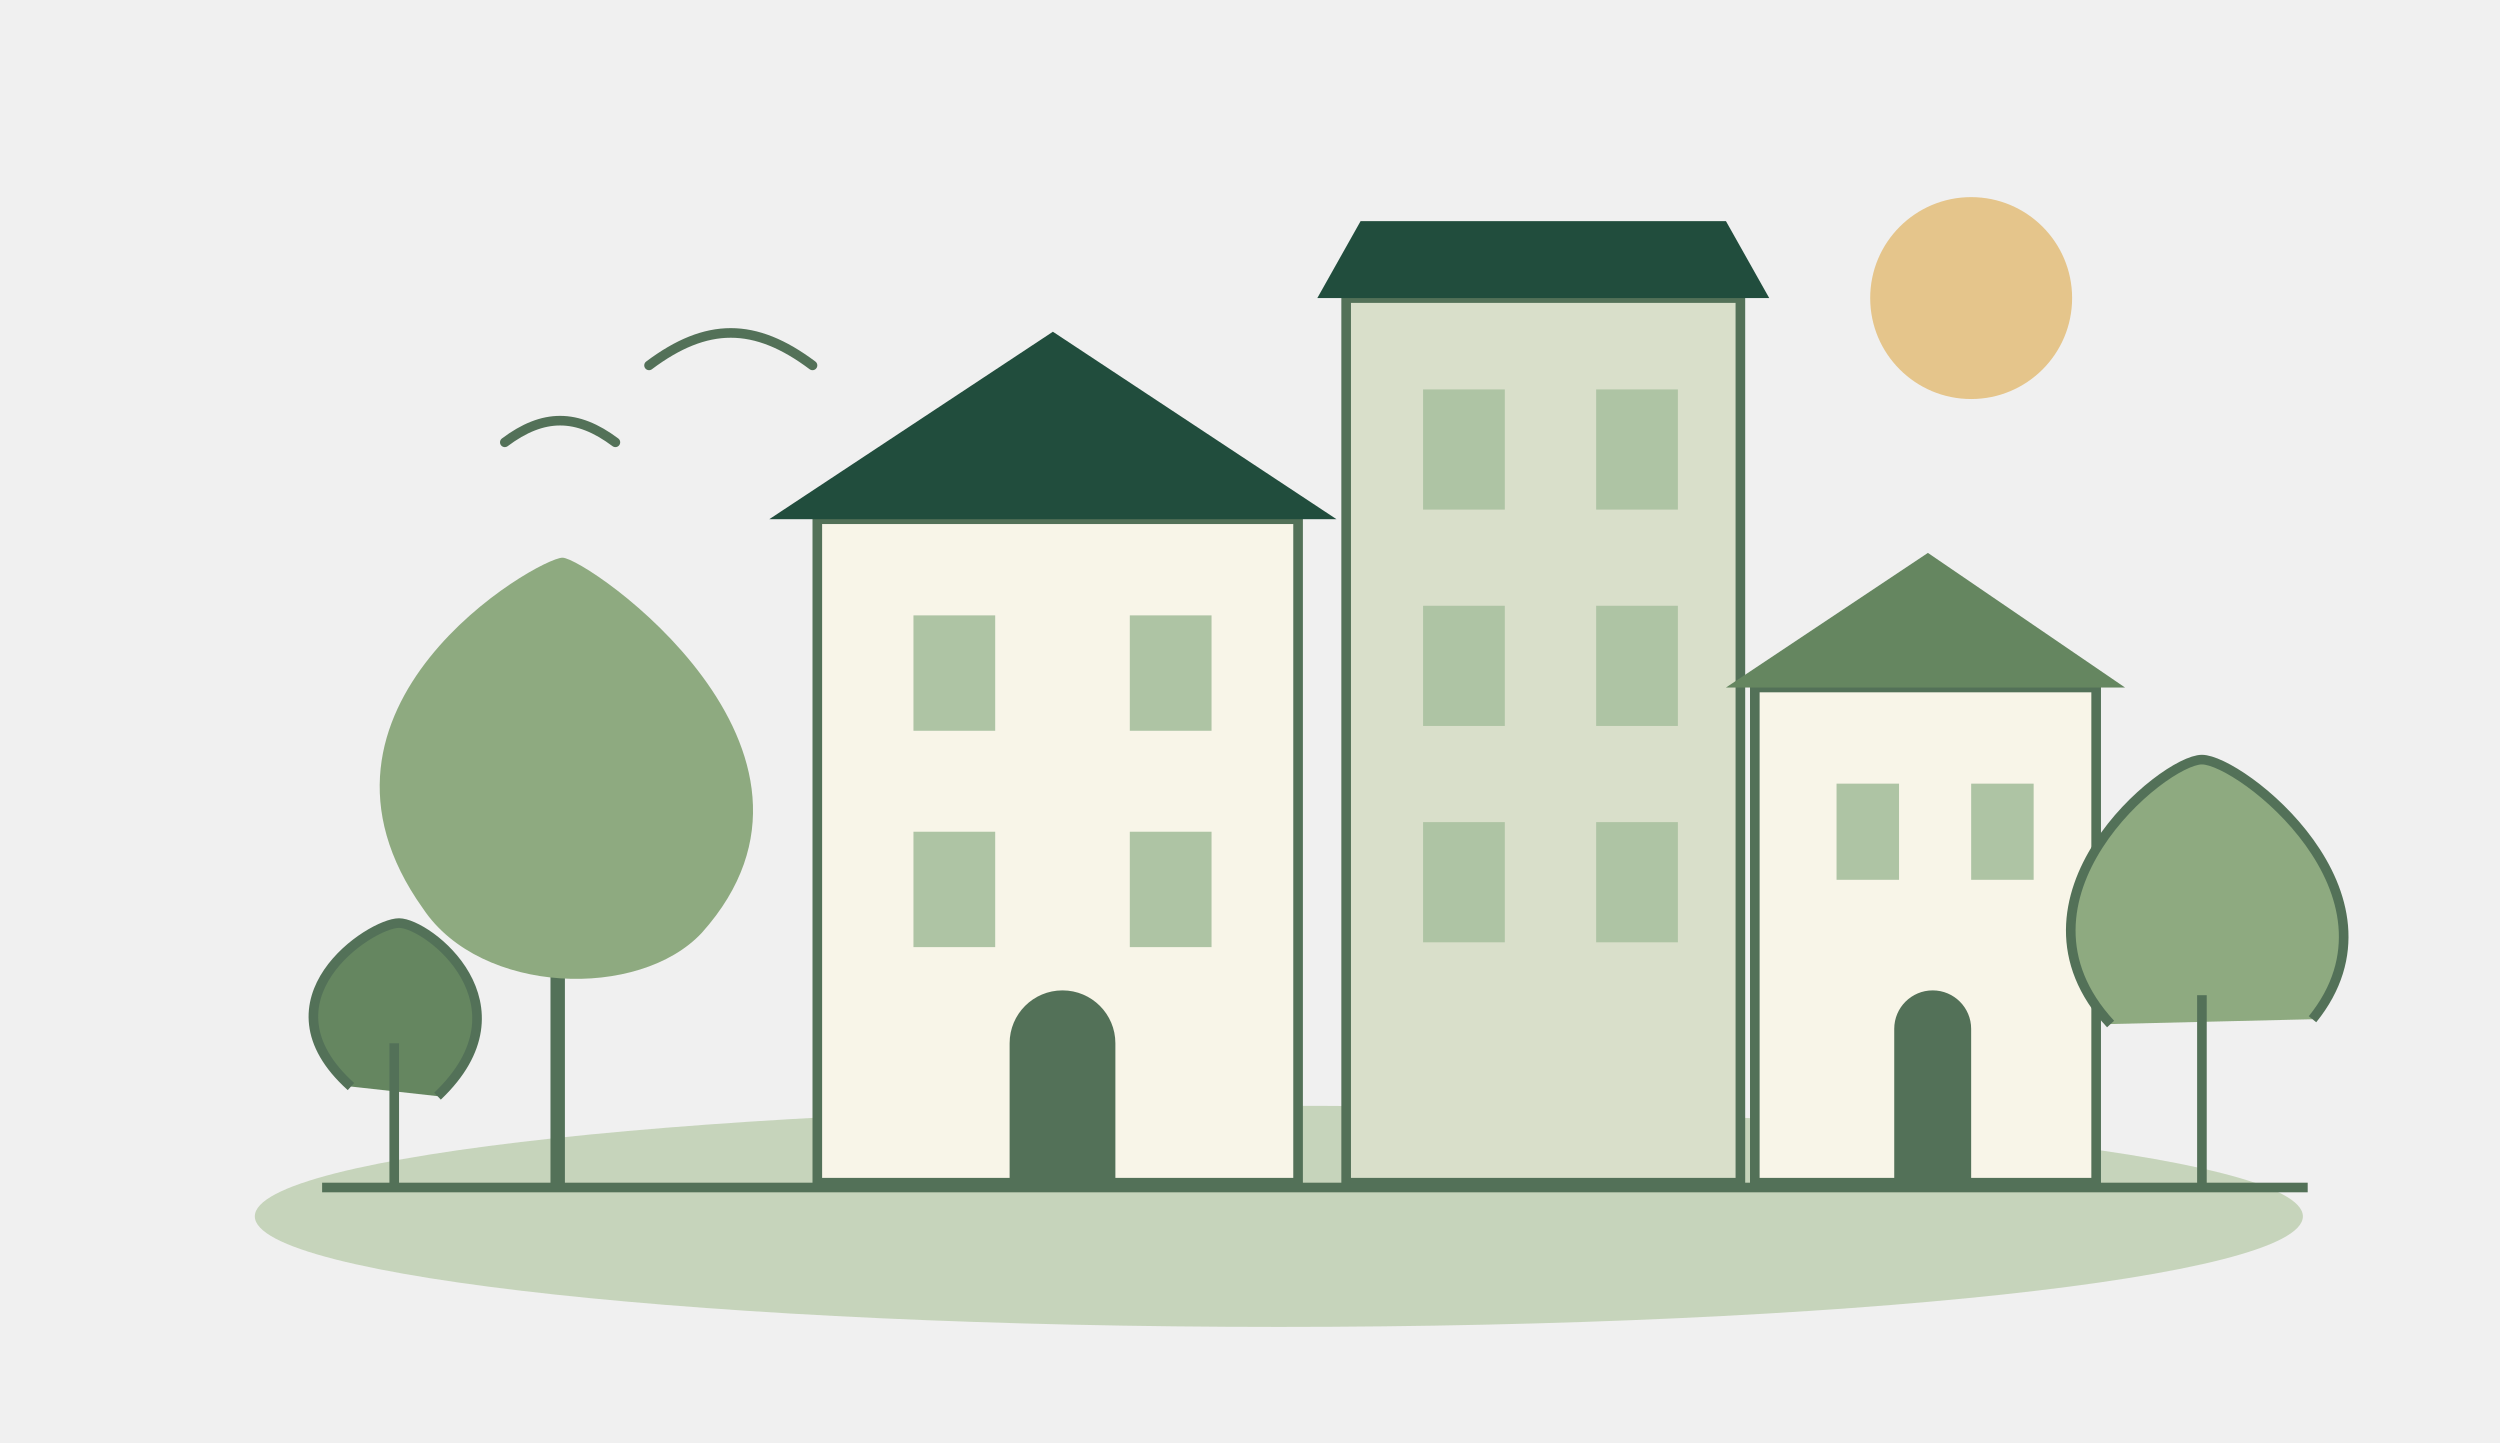
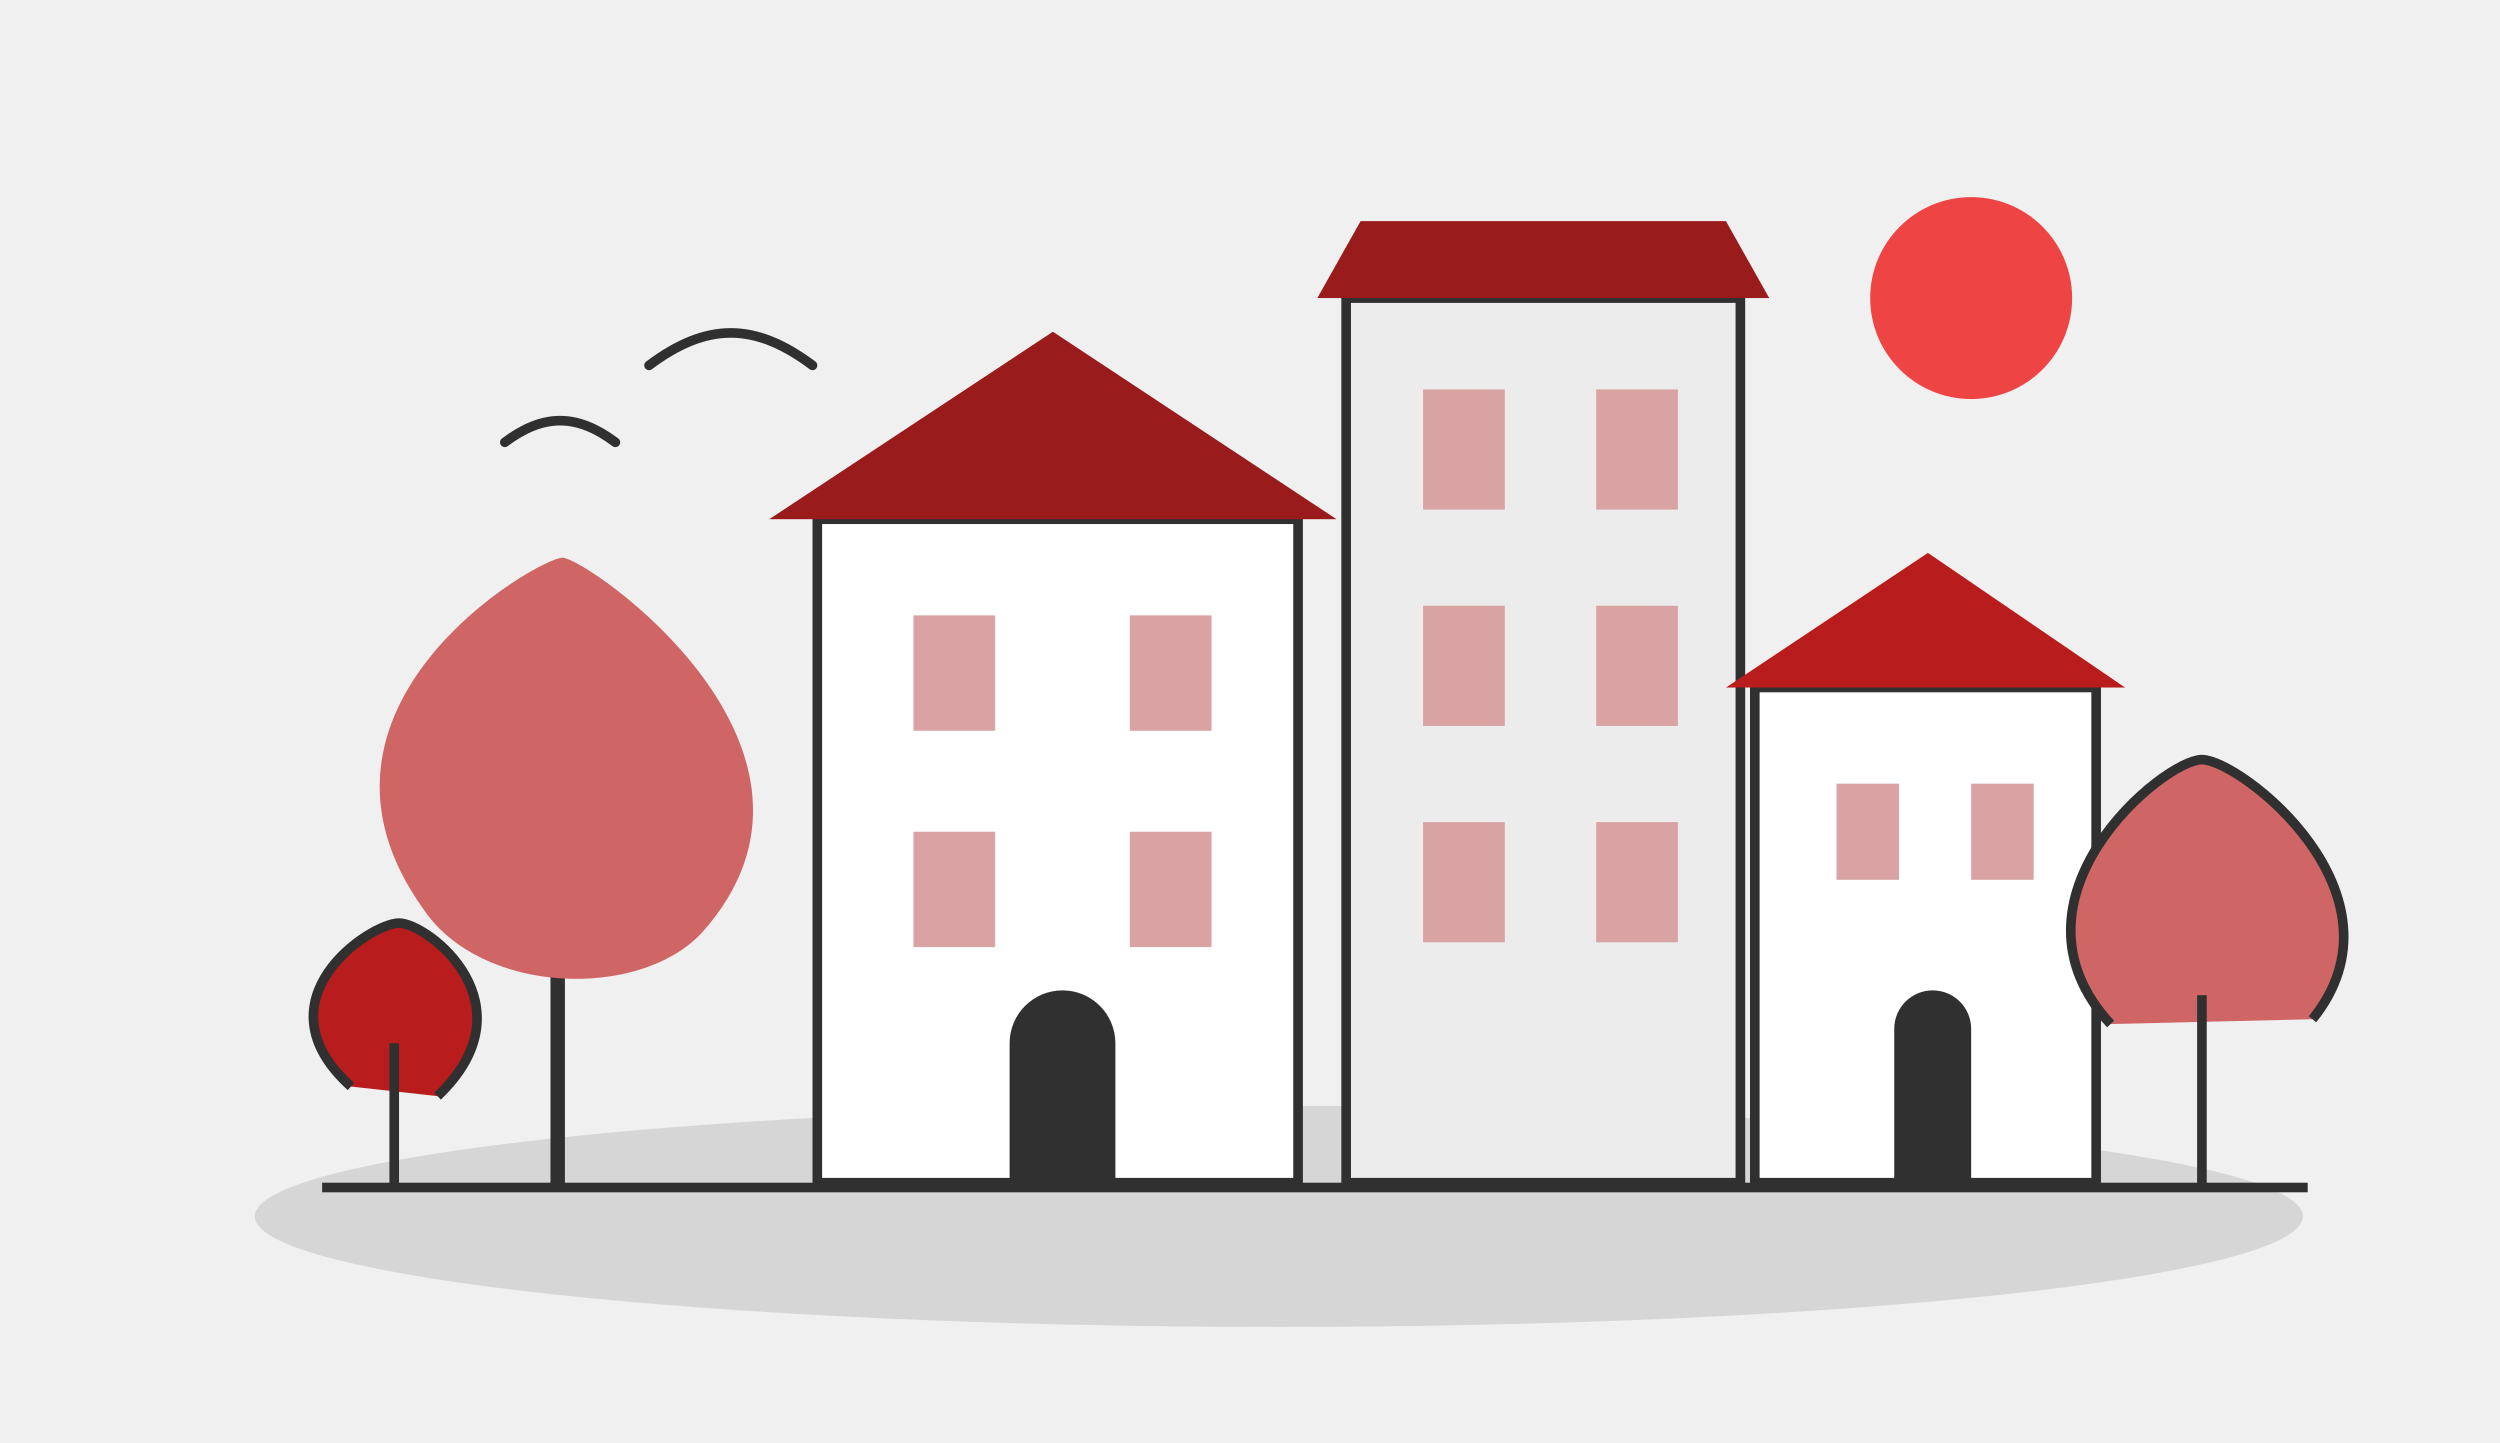
<svg xmlns="http://www.w3.org/2000/svg" viewBox="0 0 520 300" fill="none">
-   <ellipse cx="266" cy="253" rx="213" ry="23" fill="#c6d4bb" />
-   <path d="M280 62h82v184h-82z" fill="#d9dfca" stroke="#537158" stroke-width="2" />
-   <path d="M274 62h94l-9-16h-76z" fill="#214d3d" />
-   <path d="M170 108h100v138H170z" fill="#f8f5e8" stroke="#537158" stroke-width="2" />
-   <path d="m160 108 59-39 59 39z" fill="#214d3d" />
-   <path d="M365 143h71v103h-71z" fill="#f8f5e8" stroke="#537158" stroke-width="2" />
-   <path d="m359 143 42-28 41 28z" fill="#658660" />
-   <g fill="#aec4a4">
+   <ellipse cx="266" cy="253" rx="213" ry="23" fill="#d6d6d6" />
+   <path d="M280 62h82v184h-82z" fill="#ececec" stroke="#303030" stroke-width="2" />
+   <path d="M274 62h94l-9-16h-76z" fill="#991b1b" />
+   <path d="M170 108h100v138H170z" fill="#fff" stroke="#303030" stroke-width="2" />
+   <path d="m160 108 59-39 59 39z" fill="#991b1b" />
+   <path d="M365 143h71v103h-71z" fill="#fff" stroke="#303030" stroke-width="2" />
+   <path d="m359 143 42-28 41 28z" fill="#b91c1c" />
+   <g fill="#d9a3a3">
    <path d="M190 128h17v24h-17zM235 128h17v24h-17zM190 173h17v24h-17zM235 173h17v24h-17zM296 81h17v25h-17zM332 81h17v25h-17zM296 126h17v25h-17zM332 126h17v25h-17zM296 171h17v25h-17zM332 171h17v25h-17zM382 163h13v20h-13zM410 163h13v20h-13z" />
  </g>
-   <path d="M210 246v-29a11 11 0 0 1 22 0v29M394 246v-32a8 8 0 0 1 16 0v32" fill="#537158" />
-   <path d="M116 247v-55" stroke="#537158" stroke-width="3" />
-   <path d="M88 189c-30-42 24-73 29-73 5 0 63 40 29 78-13 14-46 13-58-5" fill="#8eaa80" />
-   <path d="M82 247v-30M73 226c-20-18 4-34 10-34s28 17 8 36" fill="#658660" stroke="#537158" stroke-width="2" />
-   <path d="M458 247v-40M439 213c-24-26 11-55 19-55s44 28 23 54" fill="#8eaa80" stroke="#537158" stroke-width="2" />
-   <path d="M67 247h413" stroke="#537158" stroke-width="2" />
-   <circle cx="410" cy="62" r="21" fill="#e5c58b" />
-   <path d="M135 76c12-9 22-9 34 0M105 92c8-6 15-6 23 0" stroke="#537158" stroke-width="2" stroke-linecap="round" />
+   <path d="M210 246v-29a11 11 0 0 1 22 0v29M394 246v-32a8 8 0 0 1 16 0v32" fill="#303030" />
+   <path d="M116 247v-55" stroke="#303030" stroke-width="3" />
+   <path d="M88 189c-30-42 24-73 29-73 5 0 63 40 29 78-13 14-46 13-58-5" fill="#d06565" />
+   <path d="M82 247v-30M73 226c-20-18 4-34 10-34s28 17 8 36" fill="#b91c1c" stroke="#303030" stroke-width="2" />
+   <path d="M458 247v-40M439 213c-24-26 11-55 19-55s44 28 23 54" fill="#d06565" stroke="#303030" stroke-width="2" />
+   <path d="M67 247h413" stroke="#303030" stroke-width="2" />
+   <circle cx="410" cy="62" r="21" fill="#ef4444" />
+   <path d="M135 76c12-9 22-9 34 0M105 92c8-6 15-6 23 0" stroke="#303030" stroke-width="2" stroke-linecap="round" />
</svg>
